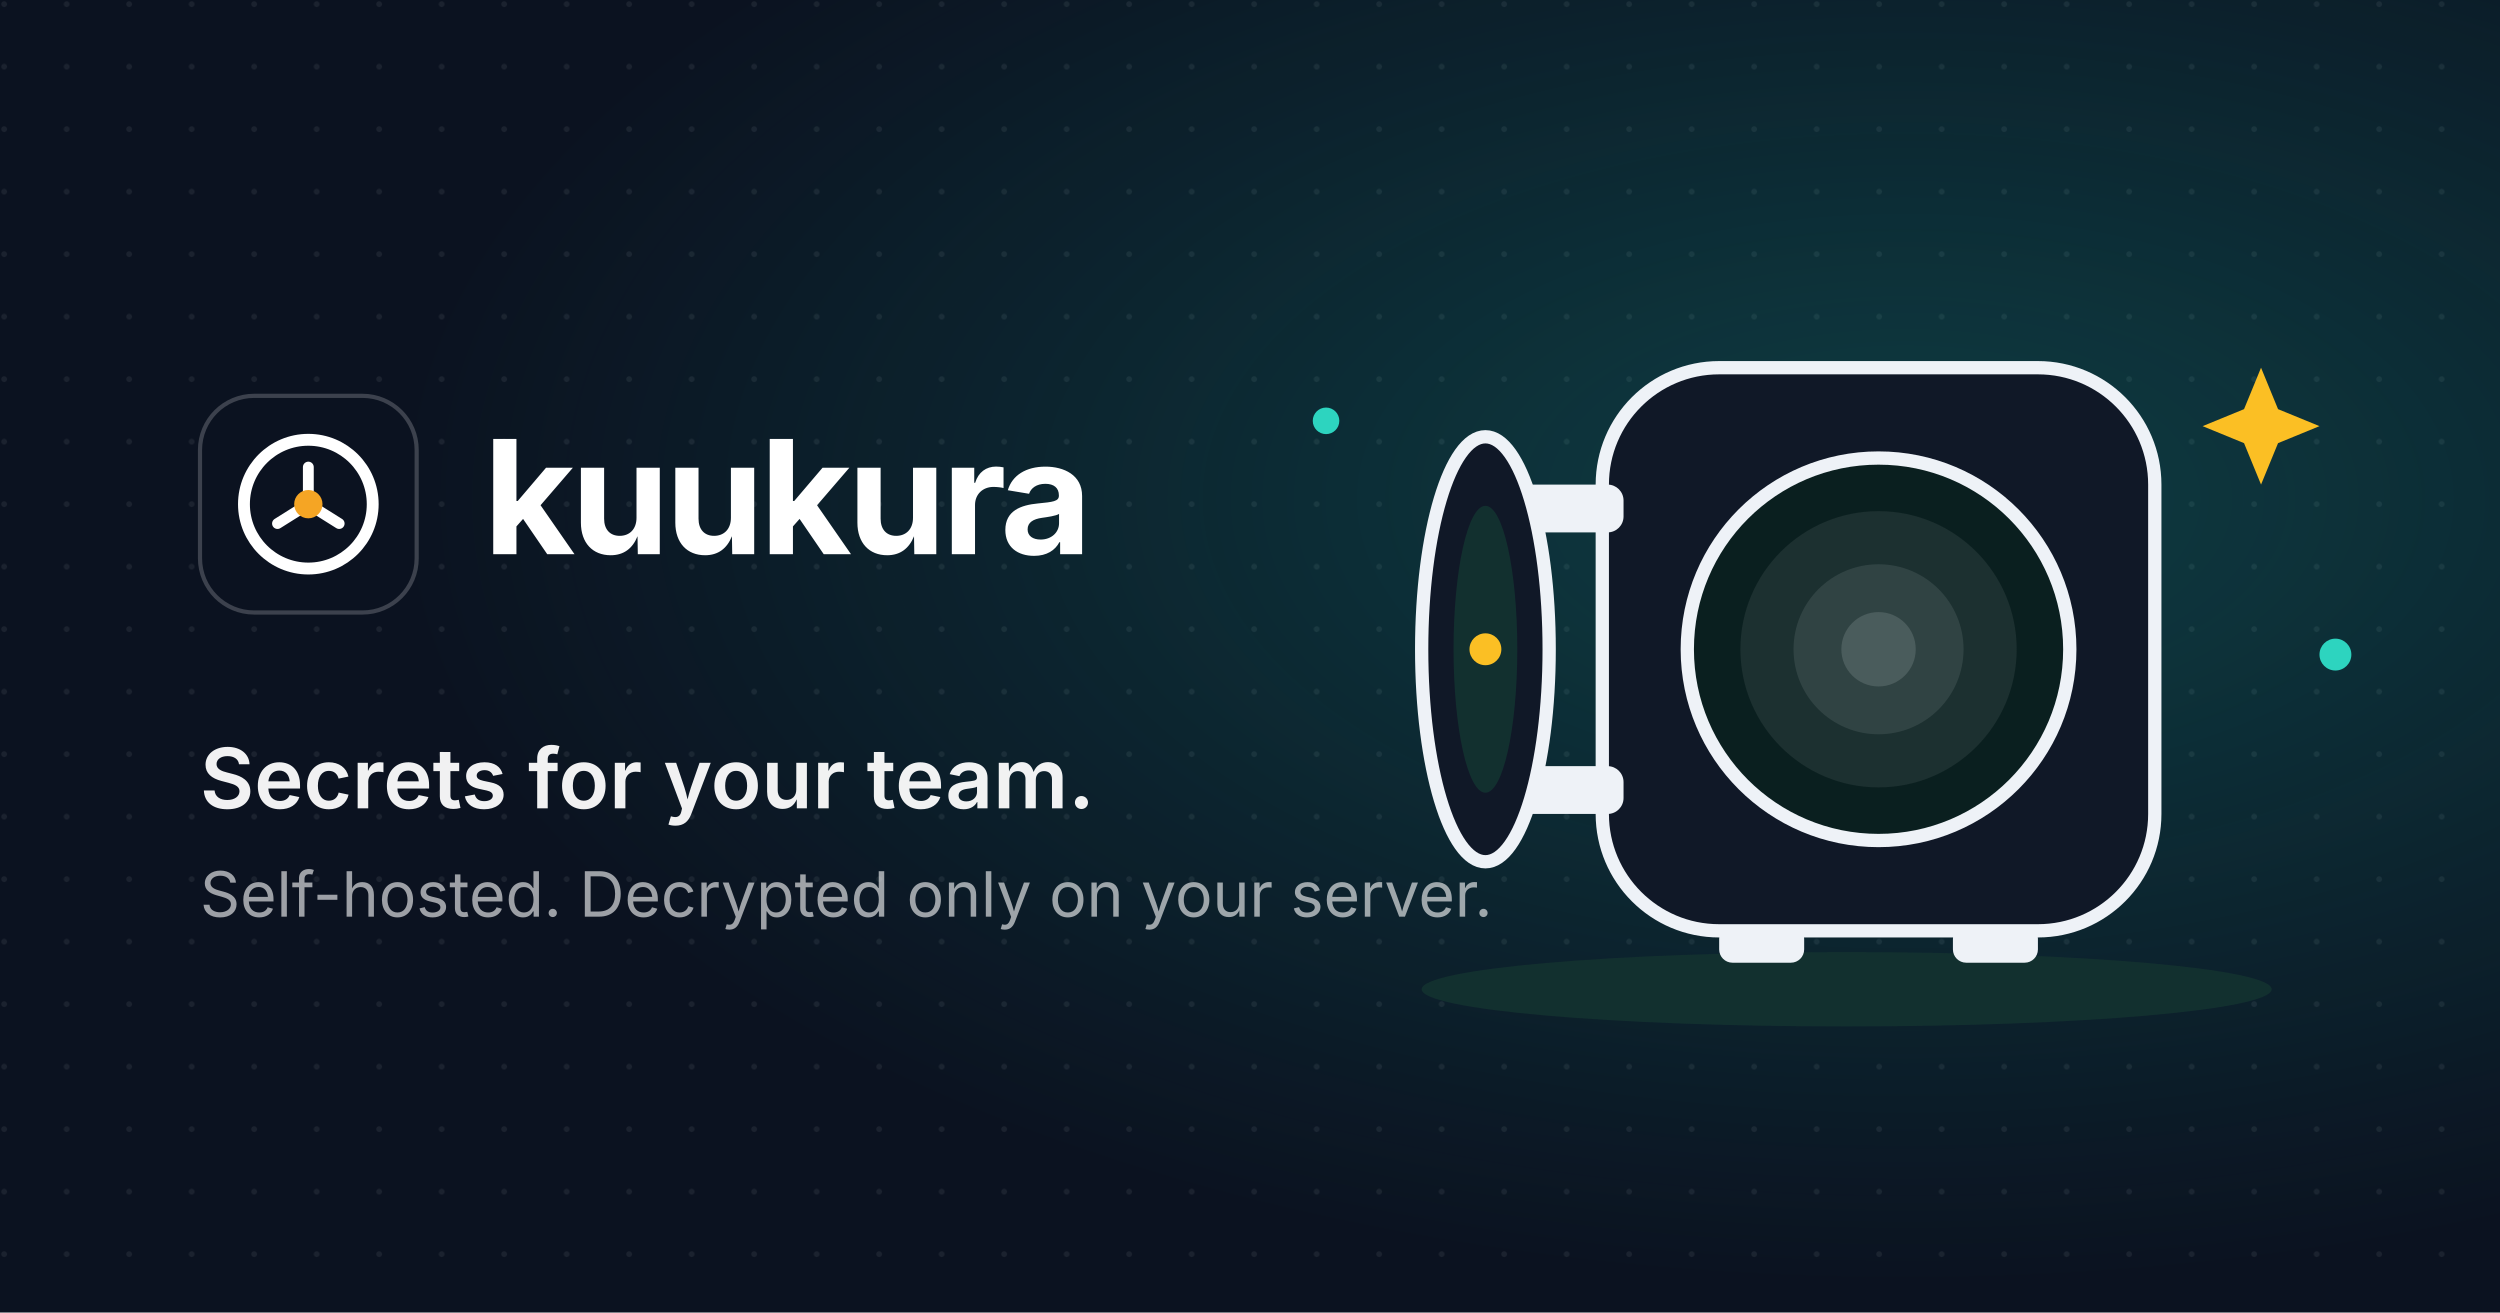
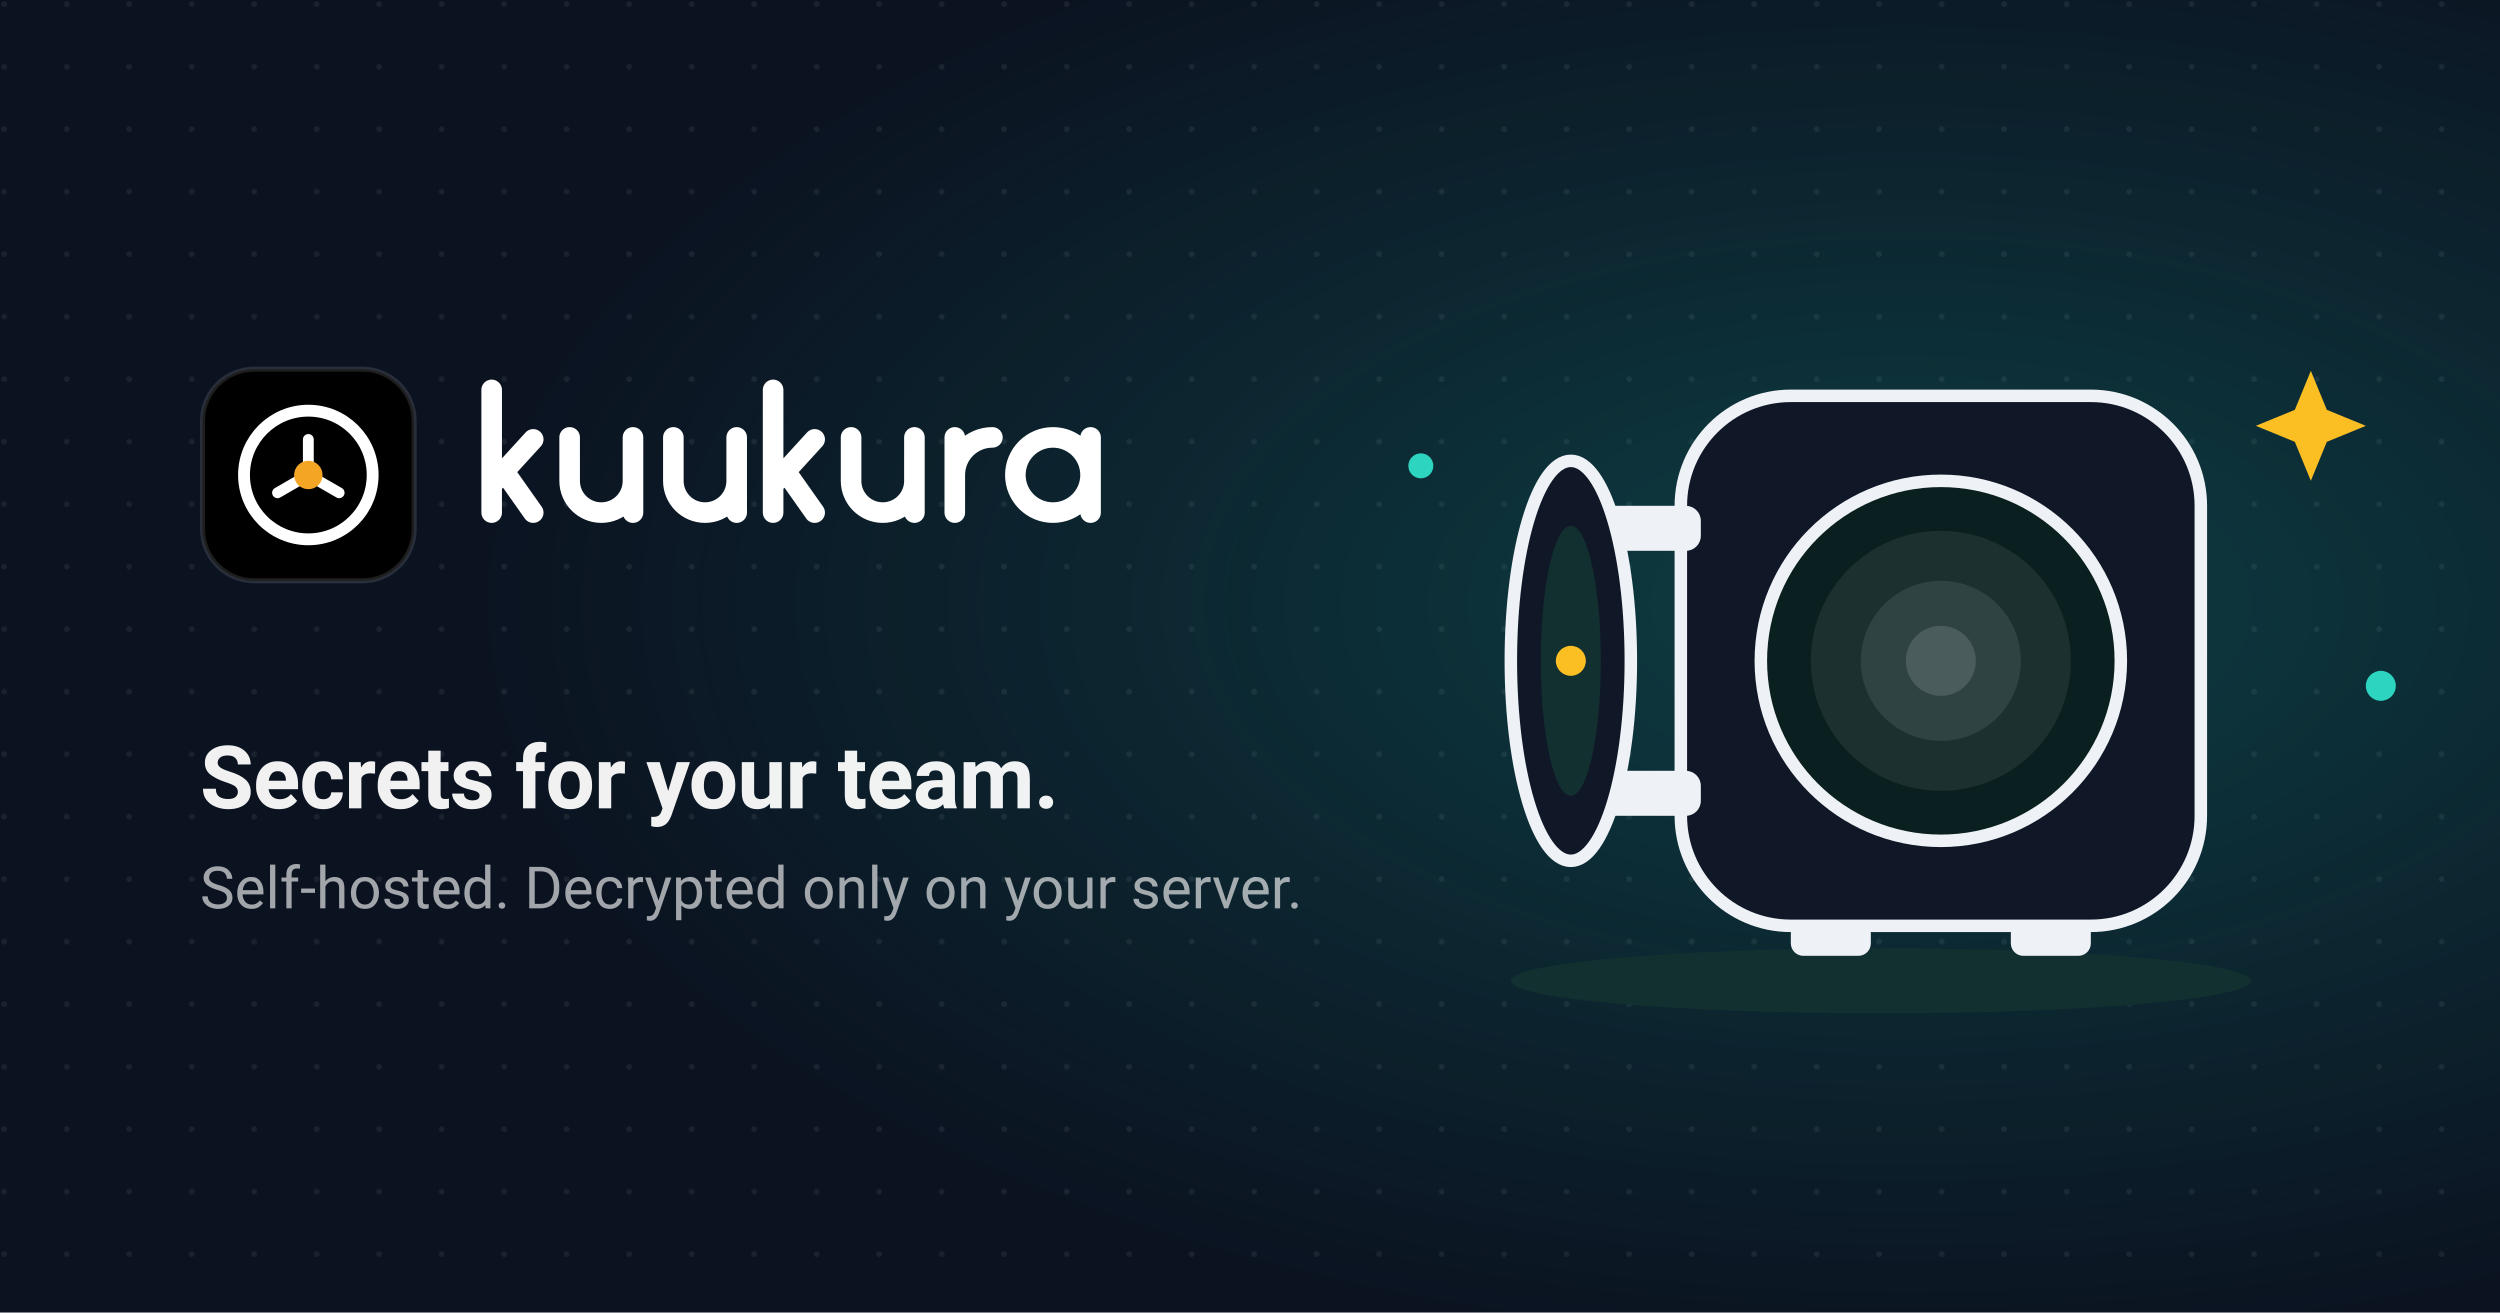
<svg xmlns="http://www.w3.org/2000/svg" viewBox="0 0 1200 630" role="img" aria-label="kuukura: secrets for your team, self-hosted">
  <defs>
-     <radialGradient id="glow" cx="76%" cy="38%" r="60%">
+     <radialGradient id="glow" cx="76%" cy="46%" r="58%">
      <stop offset="0" stop-color="#14B8A6" stop-opacity=".26" />
      <stop offset="1" stop-color="#14B8A6" stop-opacity="0" />
    </radialGradient>
    <pattern id="dots" width="30" height="30" patternUnits="userSpaceOnUse">
      <circle cx="2" cy="2" r="1.4" fill="#fff" fill-opacity=".07" />
    </pattern>
  </defs>
  <rect width="1200" height="630" fill="#0B1220" />
  <rect width="1200" height="630" fill="url(#dots)" />
  <rect width="1200" height="630" fill="url(#glow)" />
-   <g transform="translate(560 100) scale(2.55)" stroke-linejoin="round">
-     <ellipse cx="128" cy="147" rx="80" ry="7" fill="#12302F" />
-     <path d="M206 30l3.2 7.8 7.8 3.2-7.8 3.2-3.2 7.8-3.2-7.8-7.8-3.2 7.8-3.2z" fill="#FBBF24" />
-     <circle cx="220" cy="84" r="3" fill="#2DD4BF" />
-     <circle cx="30" cy="40" r="2.5" fill="#2DD4BF" />
-     <rect x="104" y="135" width="16" height="7" rx="2.5" fill="#EEF2F7" />
-     <rect x="148" y="135" width="16" height="7" rx="2.5" fill="#EEF2F7" />
-     <rect x="82" y="30" width="104" height="106" rx="22" fill="#101827" stroke="#EEF2F7" stroke-width="2.5" />
-     <circle cx="134" cy="83" r="36" fill="#0A1F1F" stroke="#EEF2F7" stroke-width="2.5" />
-     <circle cx="134" cy="83" r="26" fill="#EEF2F7" fill-opacity=".08" />
-     <circle cx="134" cy="83" r="16" fill="#EEF2F7" fill-opacity=".1" />
-     <circle cx="134" cy="83" r="7" fill="#EEF2F7" fill-opacity=".14" />
-     <rect x="60" y="52" width="26" height="9" rx="3" fill="#EEF2F7" />
-     <rect x="60" y="105" width="26" height="9" rx="3" fill="#EEF2F7" />
-     <ellipse cx="60" cy="83" rx="12" ry="40" fill="#101827" stroke="#EEF2F7" stroke-width="2.5" />
-     <ellipse cx="60" cy="83" rx="6" ry="27" fill="#12302F" />
-     <circle cx="60" cy="83" r="3" fill="#FBBF24" />
+   <g transform="translate(610 118) scale(2.4)" stroke-linejoin="round">
+     <ellipse fill="#12302F" cx="122" cy="147" rx="74" ry="6.5" />
+     <path fill="#FBBF24" d="M208 25l3.2 7.8 7.8 3.2-7.8 3.2-3.2 7.8-3.2-7.8-7.8-3.2 7.8-3.2z" />
+     <circle fill="#2DD4BF" cx="222" cy="88" r="3" />
+     <circle fill="#2DD4BF" cx="30" cy="44" r="2.5" />
+     <rect fill="#EEF2F7" x="104" y="135" width="16" height="7" rx="2.5" />
+     <rect fill="#EEF2F7" x="148" y="135" width="16" height="7" rx="2.5" />
+     <rect fill="#101827" stroke="#EEF2F7" x="82" y="30" width="104" height="106" rx="22" stroke-width="2.5" />
+     <circle fill="#0A1F1F" stroke="#EEF2F7" cx="134" cy="83" r="36" stroke-width="2.5" />
+     <circle fill="#EEF2F7" cx="134" cy="83" r="26" fill-opacity=".08" />
+     <circle fill="#EEF2F7" cx="134" cy="83" r="16" fill-opacity=".1" />
+     <circle fill="#EEF2F7" cx="134" cy="83" r="7" fill-opacity=".14" />
+     <rect fill="#EEF2F7" x="60" y="52" width="26" height="9" rx="3" />
+     <rect fill="#EEF2F7" x="60" y="105" width="26" height="9" rx="3" />
+     <ellipse fill="#101827" stroke="#EEF2F7" cx="60" cy="83" rx="12" ry="40" stroke-width="2.5" />
+     <ellipse fill="#12302F" cx="60" cy="83" rx="6" ry="27" />
+     <circle fill="#FBBF24" cx="60" cy="83" r="3" />
  </g>
-   <g transform="translate(96 190)">
-     <rect width="104" height="104" rx="26" fill="#0B1220" stroke="#fff" stroke-opacity=".2" stroke-width="2" />
-     <circle cx="52" cy="52" r="30.9" fill="none" stroke="#fff" stroke-width="5.7" />
-     <path d="M52 34.2V52M66.8 61.3 52 52M37.2 61.3 52 52" fill="none" stroke="#fff" stroke-width="5.2" stroke-linecap="round" />
-     <circle cx="52" cy="52" r="6.8" fill="#F5A524" />
-     <text x="136" y="76" fill="#fff" font-family="ui-rounded, 'SF Pro Rounded', 'Nunito', system-ui, -apple-system, 'Segoe UI', sans-serif" font-size="76" font-weight="700" letter-spacing="-2">kuukura</text>
+   <g transform="translate(96 176) scale(1.625)">
+     <rect width="64" height="64" rx="16" fill="#0B1220" />
+     <rect x=".75" y=".75" width="62.5" height="62.5" rx="15.25" stroke="#fff" stroke-opacity=".12" stroke-width="1.5" />
+     <circle cx="32" cy="32" r="19" stroke="#fff" stroke-width="3.5" />
+     <path d="M32 21.5V32M41.1 37.25 32 32M22.9 37.25 32 32" stroke="#fff" stroke-width="3.2" stroke-linecap="round" stroke-linejoin="round" />
+     <circle cx="32" cy="32" r="4.2" fill="#F5A524" />
  </g>
-   <text x="96" y="388" fill="#fff" fill-opacity=".94" font-family="system-ui, -apple-system, 'Segoe UI', sans-serif" font-size="40" font-weight="600">Secrets for your team.</text>
-   <text x="96" y="440" fill="#fff" fill-opacity=".6" font-family="system-ui, -apple-system, 'Segoe UI', sans-serif" font-size="30">Self-hosted. Decrypted only on your server.</text>
+   <path transform="translate(236 246.05) scale(1.9)" d="M0 -31V0M10.5 -18.5L0 -7M3.3 -10.2L10.5 0M19.7 -19V-8a8 8 0 0 0 16 0M35.7 -19V0M45.9 -19V-8a8 8 0 0 0 16 0M61.9 -19V0M71.1 -31V0M81.6 -18.5L71.1 -7M74.4 -10.2L81.6 0M90.8 -19V-8a8 8 0 0 0 16 0M106.8 -19V0M117 -19V0M117 -9.5a9.5 9.5 0 0 1 9.5 -9.5M151.3 -19V0M151.3 -9.5a9.5 9.5 0 1 0 -19 0a9.5 9.5 0 1 0 19 0" fill="none" stroke="#fff" stroke-width="5.2" stroke-linecap="round" stroke-linejoin="round" />
+   <text x="96" y="388" fill="#fff" fill-opacity=".94" font-family="system-ui, -apple-system, 'Segoe UI', Roboto, 'Helvetica Neue', sans-serif" font-size="42" font-weight="600" letter-spacing="-.4">Secrets for your team.</text>
+   <text x="96" y="436" fill="#fff" fill-opacity=".62" font-family="system-ui, -apple-system, 'Segoe UI', Roboto, 'Helvetica Neue', sans-serif" font-size="28">Self-hosted. Decrypted only on your server.</text>
</svg>
